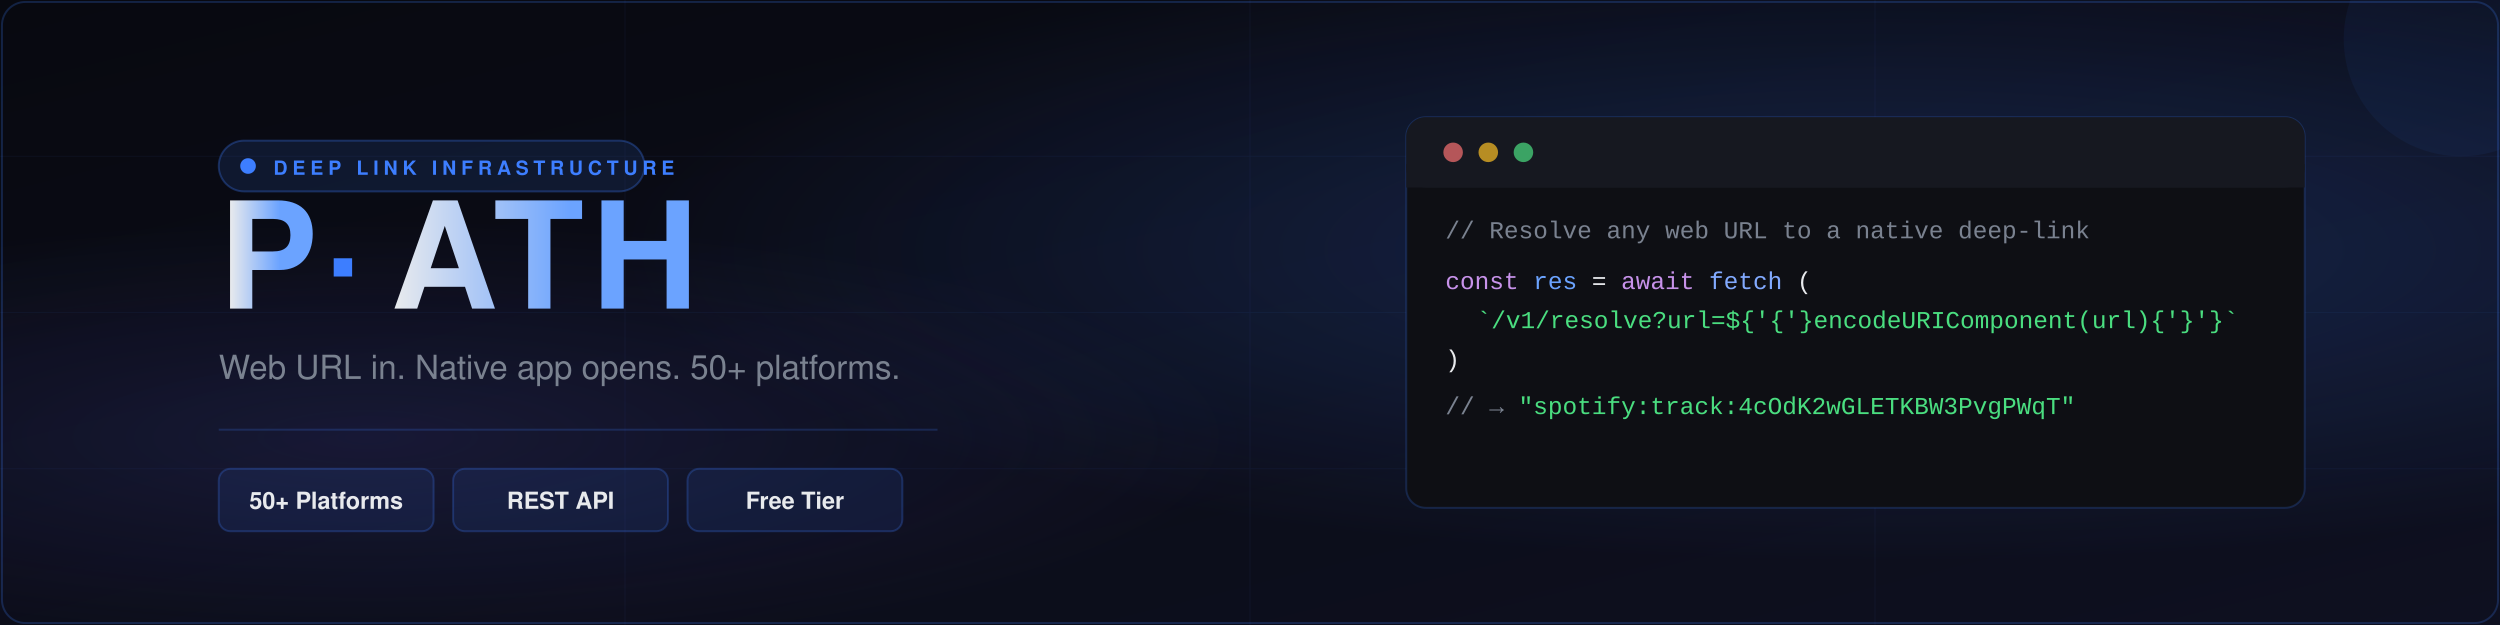
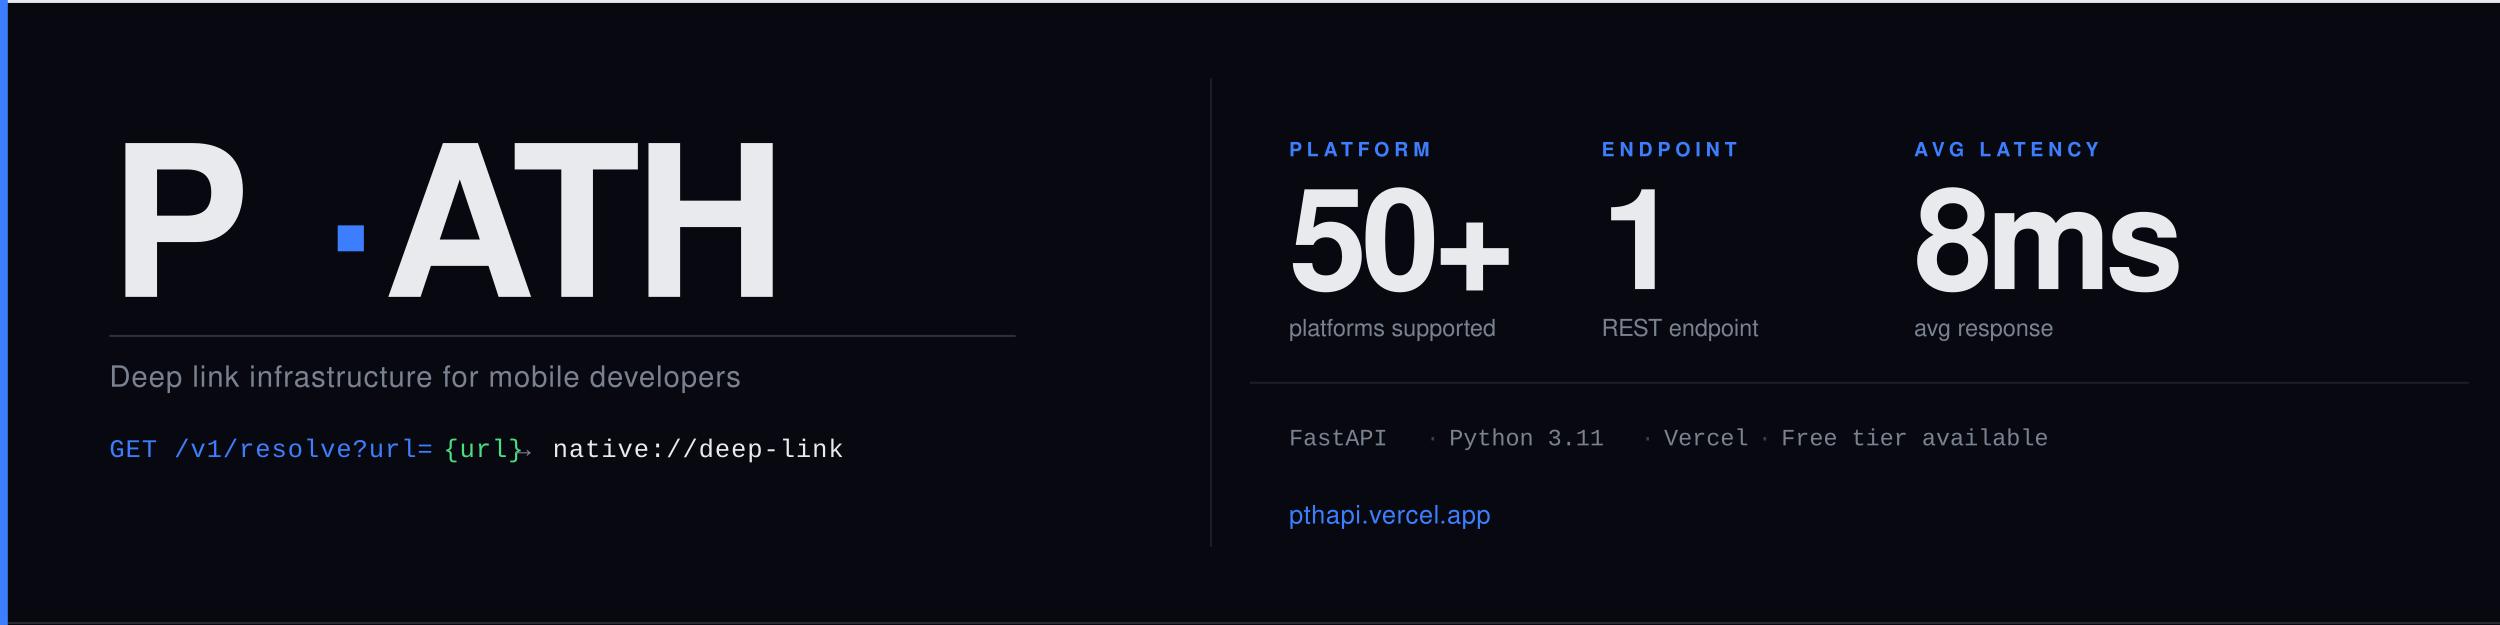
<svg xmlns="http://www.w3.org/2000/svg" width="1280" height="320" viewBox="0 0 1280 320">
-   <defs>
-     <linearGradient id="bg" x1="0%" y1="0%" x2="100%" y2="100%">
-       <stop offset="0%" style="stop-color:#080910" />
-       <stop offset="100%" style="stop-color:#0E1020" />
-     </linearGradient>
-     <radialGradient id="glo1" cx="75%" cy="40%" r="50%">
-       <stop offset="0%" style="stop-color:#3D7EFF;stop-opacity:0.22" />
-       <stop offset="100%" style="stop-color:#3D7EFF;stop-opacity:0" />
-     </radialGradient>
-     <radialGradient id="glo2" cx="15%" cy="70%" r="35%">
-       <stop offset="0%" style="stop-color:#6366F1;stop-opacity:0.14" />
-       <stop offset="100%" style="stop-color:#6366F1;stop-opacity:0" />
-     </radialGradient>
-     <linearGradient id="textGrad" x1="0%" y1="0%" x2="100%" y2="0%">
-       <stop offset="0%" style="stop-color:#E8EAED" />
-       <stop offset="60%" style="stop-color:#6BA3FF" />
-     </linearGradient>
-   </defs>
-   <rect width="1280" height="320" fill="url(#bg)" />
-   <rect width="1280" height="320" fill="url(#glo1)" />
-   <rect width="1280" height="320" fill="url(#glo2)" />
-   <g stroke="#3D7EFF" stroke-width="0.4" opacity="0.07">
-     <line x1="0" y1="80" x2="1280" y2="80" />
-     <line x1="0" y1="160" x2="1280" y2="160" />
-     <line x1="0" y1="240" x2="1280" y2="240" />
-     <line x1="320" y1="0" x2="320" y2="320" />
-     <line x1="640" y1="0" x2="640" y2="320" />
-     <line x1="960" y1="0" x2="960" y2="320" />
-   </g>
-   <rect x="1" y="1" width="1278" height="318" rx="12" ry="12" fill="none" stroke="#3D7EFF" stroke-width="1" opacity="0.22" />
-   <rect x="112" y="72" width="218" height="26" rx="13" fill="#3D7EFF" fill-opacity="0.12" stroke="#3D7EFF" stroke-opacity="0.3" stroke-width="1" />
-   <circle cx="127" cy="85" r="4" fill="#3D7EFF" />
-   <text x="140" y="89.5" font-family="'Helvetica Neue',Helvetica,Arial,sans-serif" font-weight="700" font-size="10" letter-spacing="2.5" fill="#3D7EFF" text-anchor="start">DEEP LINK INFRASTRUCTURE</text>
-   <text x="112" y="158" font-family="'Helvetica Neue',Helvetica,Arial,sans-serif" font-weight="800" font-size="76" letter-spacing="4" fill="url(#textGrad)" text-anchor="start">P</text>
-   <text x="166" y="158" font-family="'Helvetica Neue',Helvetica,Arial,sans-serif" font-weight="800" font-size="76" letter-spacing="4" fill="#3D7EFF" text-anchor="start">·</text>
-   <text x="200" y="158" font-family="'Helvetica Neue',Helvetica,Arial,sans-serif" font-weight="800" font-size="76" letter-spacing="4" fill="url(#textGrad)" text-anchor="start">ATH</text>
-   <text x="112" y="194" font-family="'Helvetica Neue',Helvetica,Arial,sans-serif" font-weight="300" font-size="17" fill="#7A8290" text-anchor="start">Web URL in. Native app opens. 50+ platforms.</text>
-   <line x1="112" y1="220" x2="480" y2="220" stroke="#3D7EFF" stroke-width="1" stroke-opacity="0.2" />
-   <rect x="112" y="240" width="110" height="32" rx="6" fill="#3D7EFF" fill-opacity="0.1" stroke="#3D7EFF" stroke-opacity="0.25" stroke-width="1" />
-   <text x="167" y="260.5" font-family="'Helvetica Neue',Helvetica,Arial,sans-serif" font-weight="700" font-size="12" fill="#E8EAED" text-anchor="middle">50+ Platforms</text>
-   <rect x="232" y="240" width="110" height="32" rx="6" fill="#3D7EFF" fill-opacity="0.1" stroke="#3D7EFF" stroke-opacity="0.25" stroke-width="1" />
-   <text x="287" y="260.5" font-family="'Helvetica Neue',Helvetica,Arial,sans-serif" font-weight="700" font-size="12" fill="#E8EAED" text-anchor="middle">REST API</text>
-   <rect x="352" y="240" width="110" height="32" rx="6" fill="#3D7EFF" fill-opacity="0.1" stroke="#3D7EFF" stroke-opacity="0.25" stroke-width="1" />
-   <text x="407" y="260.5" font-family="'Helvetica Neue',Helvetica,Arial,sans-serif" font-weight="700" font-size="12" fill="#E8EAED" text-anchor="middle">Free Tier</text>
-   <rect x="720" y="60" width="460" height="200" rx="10" fill="#0E0F14" stroke="#3D7EFF" stroke-width="1" stroke-opacity="0.2" />
-   <rect x="720" y="60" width="460" height="36" rx="10" fill="#161820" />
-   <rect x="720" y="84" width="460" height="12" rx="0" fill="#161820" />
-   <circle cx="744" cy="78" r="5" fill="#F87171" opacity="0.7" />
-   <circle cx="762" cy="78" r="5" fill="#FBBF24" opacity="0.7" />
-   <circle cx="780" cy="78" r="5" fill="#4ADE80" opacity="0.7" />
-   <text x="740" y="122" font-family="'Courier New',monospace" font-size="12.5" fill="#7A8290">// Resolve any web URL to a native deep-link</text>
-   <text x="740" y="148" font-family="'Courier New',monospace" font-size="12.5">
-     <tspan fill="#c792ea">const </tspan>
-     <tspan fill="#6BA3FF">res </tspan>
-     <tspan fill="#E8EAED">= </tspan>
-     <tspan fill="#c792ea">await </tspan>
-     <tspan fill="#82AAFF">fetch</tspan>
-     <tspan fill="#E8EAED">(</tspan>
-   </text>
-   <text x="756" y="168" font-family="'Courier New',monospace" font-size="12.5" fill="#4ADE80">  `/v1/resolve?url=${'{'}encodeURIComponent(url){'}'}`</text>
-   <text x="740" y="188" font-family="'Courier New',monospace" font-size="12.5" fill="#E8EAED">)</text>
-   <text x="740" y="212" font-family="'Courier New',monospace" font-size="12.5">
-     <tspan fill="#7A8290">// → </tspan>
-     <tspan fill="#4ADE80">"spotify:track:4cOdK2wGLETKBW3PvgPWqT"</tspan>
-   </text>
-   <circle cx="1260" cy="20" r="60" fill="#3D7EFF" fill-opacity="0.06" />
+   <rect width="1280" height="320" fill="#080910" />
+   <line x1="0" y1="0" x2="1280" y2="0" stroke="#E8EAED" stroke-width="3" />
+   <line x1="0" y1="319" x2="1280" y2="319" stroke="#E8EAED" stroke-width="1" stroke-opacity="0.15" />
+   <rect x="0" y="0" width="4" height="320" fill="#3D7EFF" />
+   <text x="56" y="152" font-family="'Helvetica Neue',Helvetica,Arial,sans-serif" font-weight="900" font-size="108" fill="#E8EAED" letter-spacing="-3">P</text>
+   <text x="166" y="152" font-family="'Helvetica Neue',Helvetica,Arial,sans-serif" font-weight="900" font-size="108" fill="#3D7EFF">·</text>
+   <text x="196" y="152" font-family="'Helvetica Neue',Helvetica,Arial,sans-serif" font-weight="900" font-size="108" fill="#E8EAED" letter-spacing="-3">ATH</text>
+   <line x1="56" y1="172" x2="520" y2="172" stroke="#E8EAED" stroke-width="1" stroke-opacity="0.18" />
+   <text x="56" y="198" font-family="'Helvetica Neue',Helvetica,Arial,sans-serif" font-weight="400" font-size="15" fill="#7A8290" letter-spacing="0.5">Deep link infrastructure for mobile developers</text>
+   <text x="56" y="234" font-family="'Courier New',Courier,monospace" font-weight="400" font-size="13" fill="#3D7EFF" letter-spacing="0.5">GET /v1/resolve?url=</text>
+   <text x="227" y="234" font-family="'Courier New',Courier,monospace" font-weight="400" font-size="13" fill="#4ADE80" letter-spacing="0.5">{url}</text>
+   <text x="264" y="234" font-family="'Courier New',Courier,monospace" font-weight="400" font-size="13" fill="#7A8290" letter-spacing="0.5">→</text>
+   <text x="283" y="234" font-family="'Courier New',Courier,monospace" font-weight="400" font-size="13" fill="#E8EAED" letter-spacing="0.5">native://deep-link</text>
+   <line x1="620" y1="40" x2="620" y2="280" stroke="#E8EAED" stroke-width="1" stroke-opacity="0.1" />
+   <text x="660" y="80" font-family="'Helvetica Neue',Helvetica,Arial,sans-serif" font-weight="700" font-size="10" fill="#3D7EFF" letter-spacing="2.5">PLATFORM</text>
+   <text x="820" y="80" font-family="'Helvetica Neue',Helvetica,Arial,sans-serif" font-weight="700" font-size="10" fill="#3D7EFF" letter-spacing="2.5">ENDPOINT</text>
+   <text x="980" y="80" font-family="'Helvetica Neue',Helvetica,Arial,sans-serif" font-weight="700" font-size="10" fill="#3D7EFF" letter-spacing="2.5">AVG LATENCY</text>
+   <text x="660" y="148" font-family="'Helvetica Neue',Helvetica,Arial,sans-serif" font-weight="900" font-size="72" fill="#E8EAED" letter-spacing="-3">50+</text>
+   <text x="820" y="148" font-family="'Helvetica Neue',Helvetica,Arial,sans-serif" font-weight="900" font-size="72" fill="#E8EAED" letter-spacing="-3">1</text>
+   <text x="980" y="148" font-family="'Helvetica Neue',Helvetica,Arial,sans-serif" font-weight="900" font-size="72" fill="#E8EAED" letter-spacing="-3">8ms</text>
+   <text x="660" y="172" font-family="'Helvetica Neue',Helvetica,Arial,sans-serif" font-weight="400" font-size="12" fill="#7A8290">platforms supported</text>
+   <text x="820" y="172" font-family="'Helvetica Neue',Helvetica,Arial,sans-serif" font-weight="400" font-size="12" fill="#7A8290">REST endpoint</text>
+   <text x="980" y="172" font-family="'Helvetica Neue',Helvetica,Arial,sans-serif" font-weight="400" font-size="12" fill="#7A8290">avg response</text>
+   <line x1="640" y1="196" x2="1264" y2="196" stroke="#E8EAED" stroke-width="1" stroke-opacity="0.1" />
+   <text x="660" y="228" font-family="'Courier New',Courier,monospace" font-size="12" fill="#7A8290">FastAPI</text>
+   <text x="730" y="228" font-family="'Courier New',Courier,monospace" font-size="12" fill="#3D3D45">·</text>
+   <text x="742" y="228" font-family="'Courier New',Courier,monospace" font-size="12" fill="#7A8290">Python 3.11</text>
+   <text x="840" y="228" font-family="'Courier New',Courier,monospace" font-size="12" fill="#3D3D45">·</text>
+   <text x="852" y="228" font-family="'Courier New',Courier,monospace" font-size="12" fill="#7A8290">Vercel</text>
+   <text x="900" y="228" font-family="'Courier New',Courier,monospace" font-size="12" fill="#3D3D45">·</text>
+   <text x="912" y="228" font-family="'Courier New',Courier,monospace" font-size="12" fill="#7A8290">Free tier available</text>
+   <text x="660" y="268" font-family="'Helvetica Neue',Helvetica,Arial,sans-serif" font-weight="400" font-size="13" fill="#3D7EFF" letter-spacing="0.3">pthapi.vercel.app</text>
</svg>
